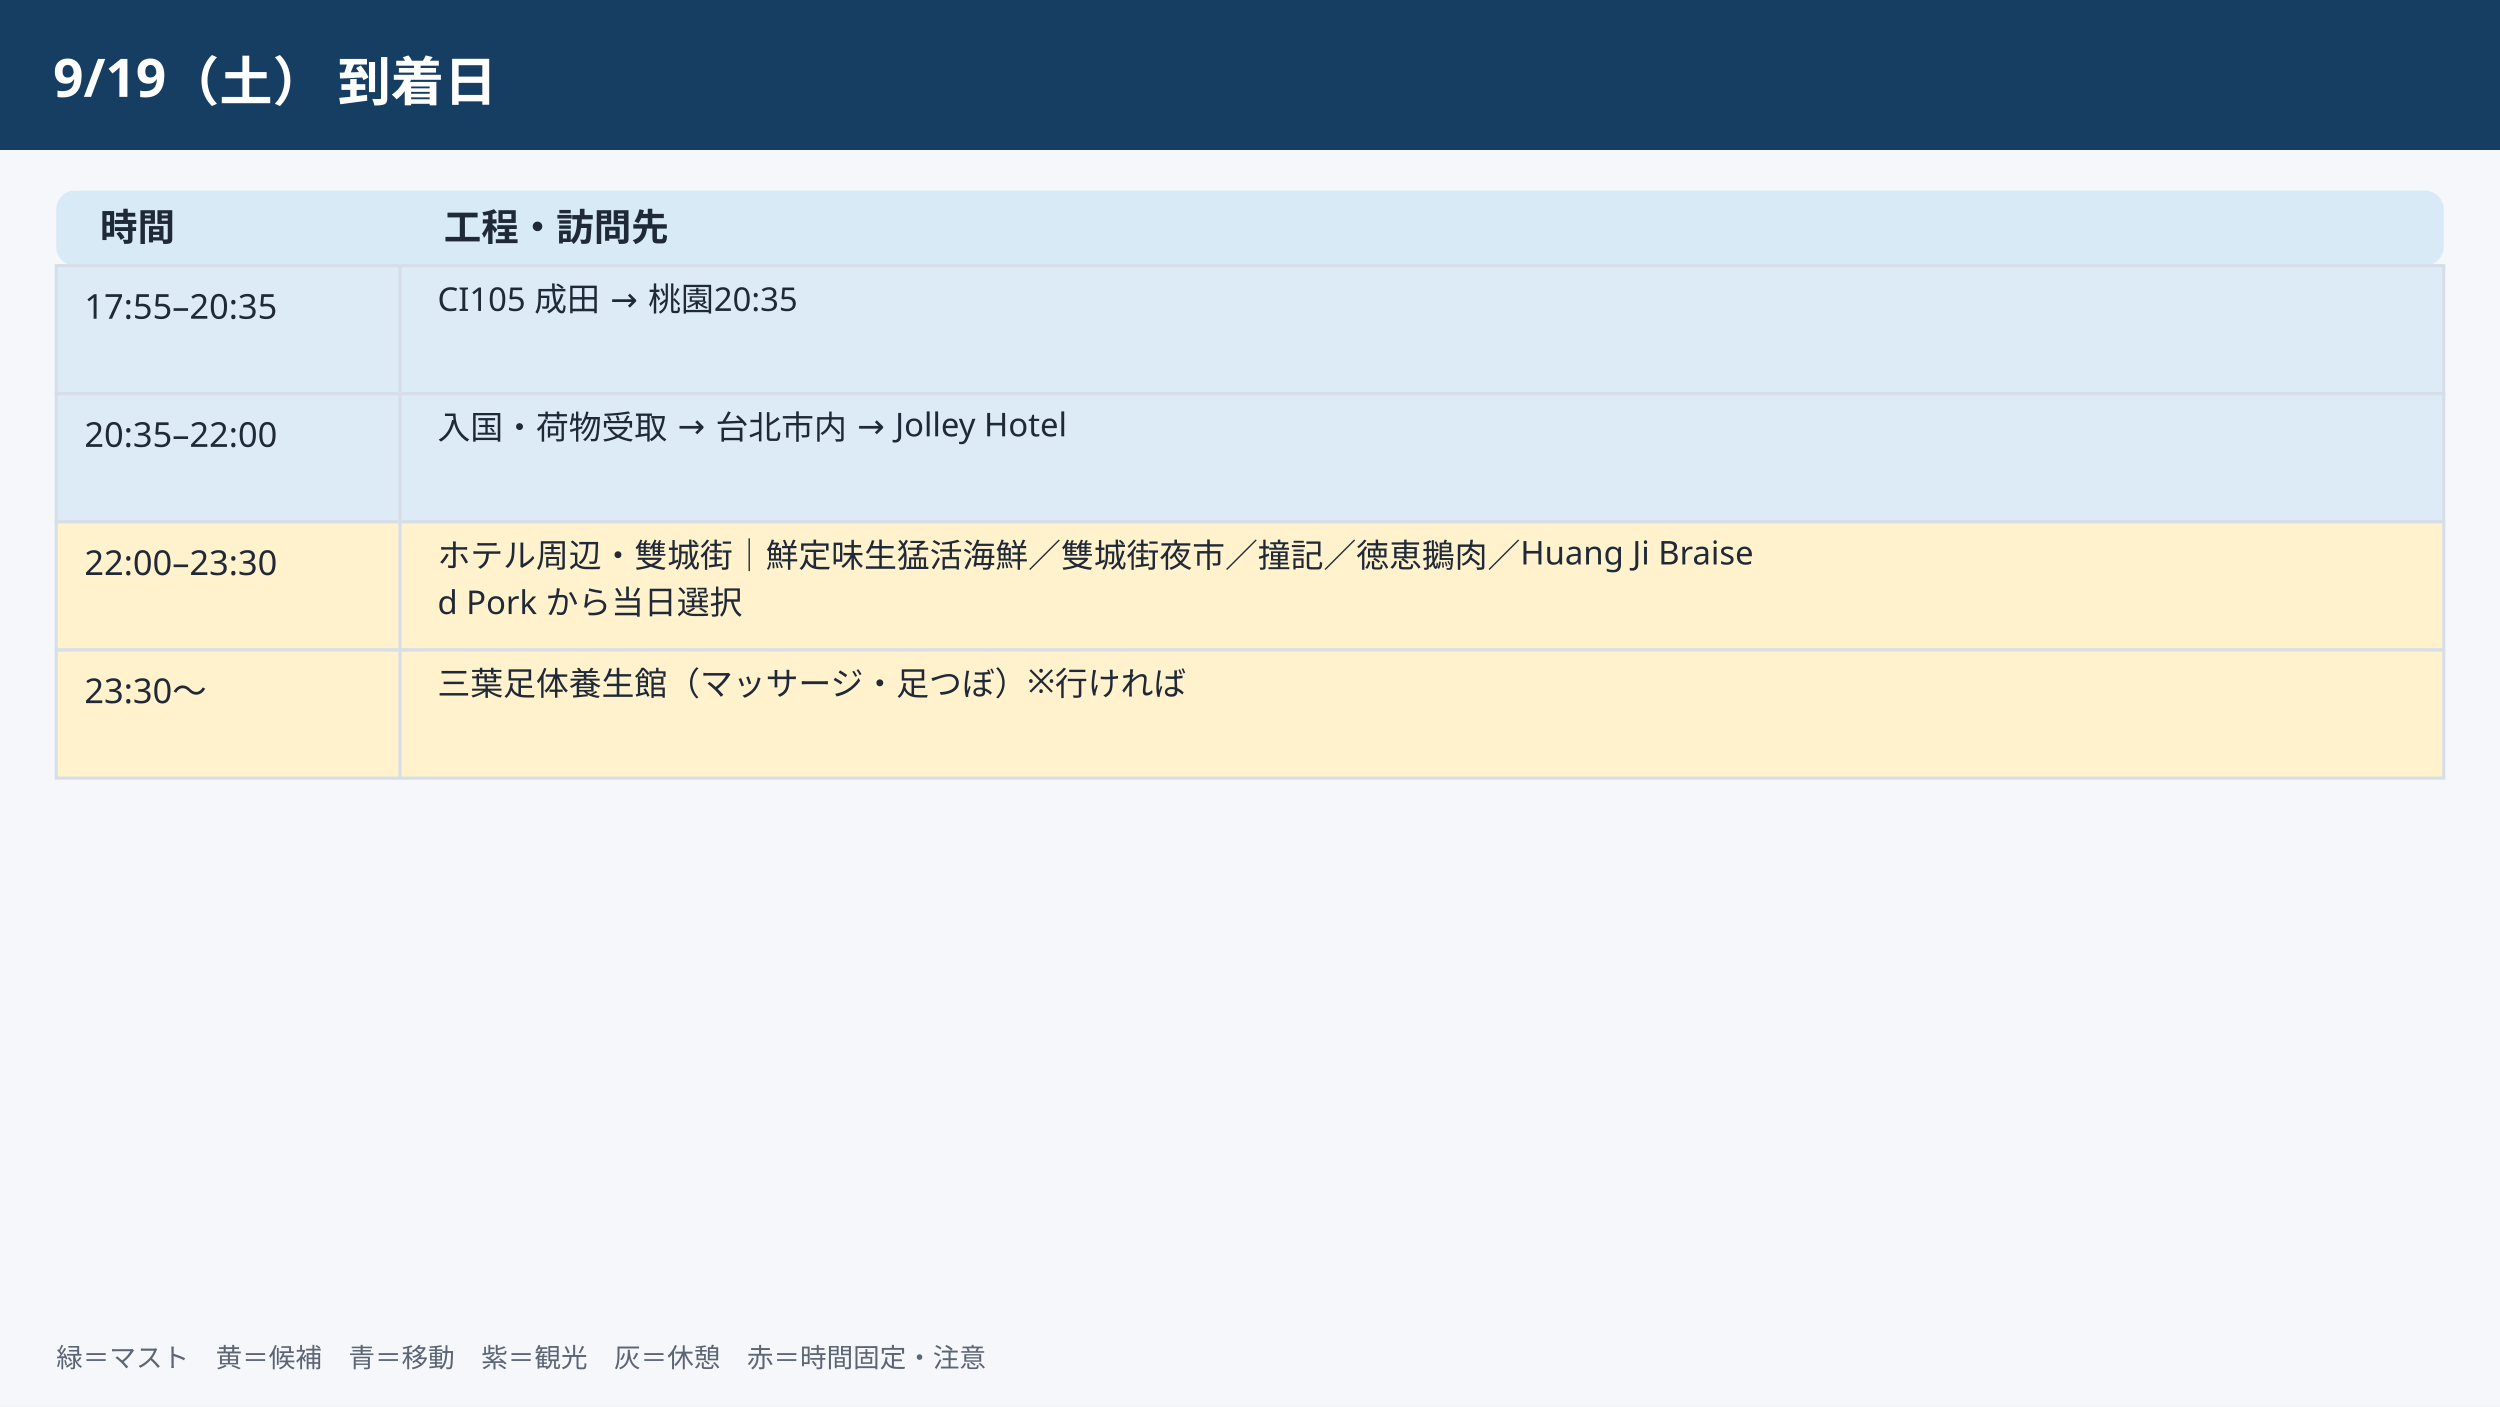
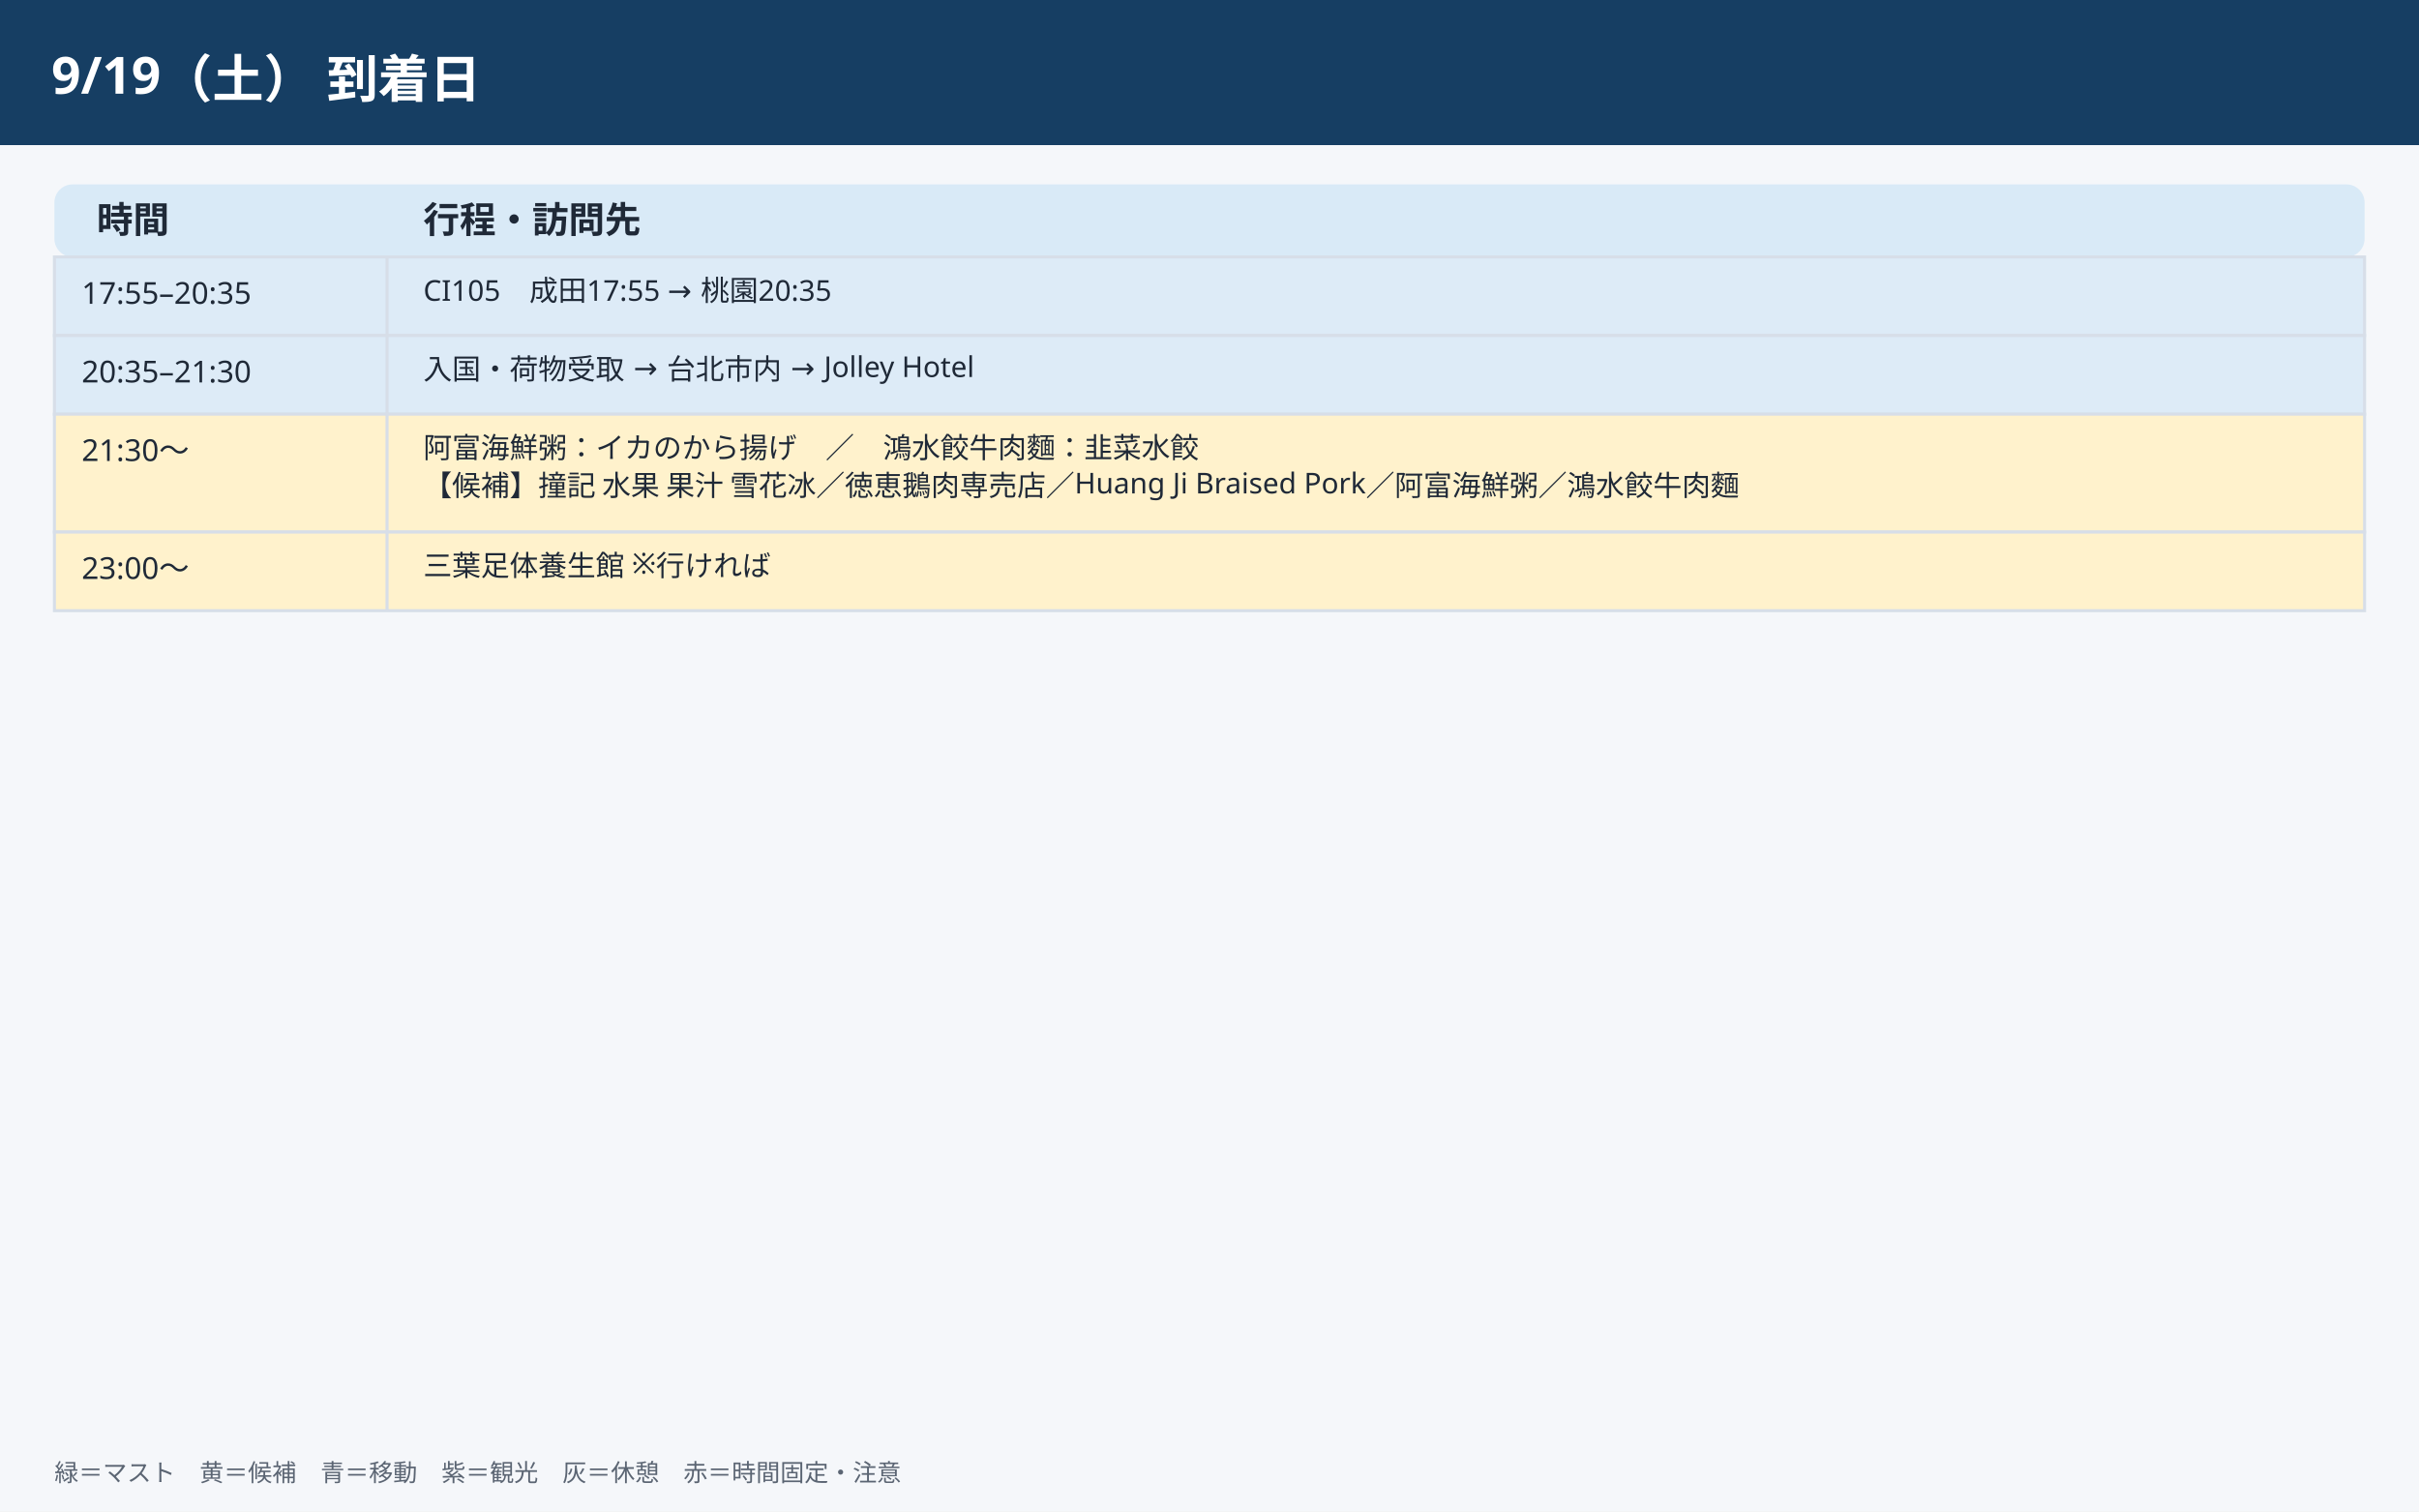
- <svg xmlns="http://www.w3.org/2000/svg" width="1600" height="900" viewBox="0 0 1600 900">
-   <rect width="1600" height="900" fill="#F5F7FA" />
+ <svg xmlns="http://www.w3.org/2000/svg" width="1600" height="1000" viewBox="0 0 1600 1000">
+   <rect width="1600" height="1000" fill="#F5F7FA" />
  <rect width="1600" height="96" fill="#163E63" />
  <text x="34" y="62" font-family="Noto Sans JP, sans-serif" font-size="34" font-weight="700" fill="#fff">9/19（土） 到着日</text>
  <rect x="36" y="122" width="1528" height="48" rx="12" fill="#D9EAF7" />
  <text x="64" y="154" font-family="Noto Sans JP, sans-serif" font-size="24" font-weight="700" fill="#1F2937">時間</text>
-   <text x="284" y="154" font-family="Noto Sans JP, sans-serif" font-size="24" font-weight="700" fill="#1F2937">工程・訪問先</text>
-   <rect x="36" y="170" width="1528" height="82" fill="#DDEBF7" stroke="#D7DEE8" stroke-width="2" />
-   <line x1="256" y1="170" x2="256" y2="252" stroke="#D7DEE8" stroke-width="2" />
-   <text x="54" y="204" font-family="Noto Sans JP, sans-serif" font-size="22" fill="#1F2937">17:55–20:35</text>
-   <text x="280" y="199" font-family="Noto Sans JP, sans-serif" font-size="21" fill="#1F2937">CI105 成田 → 桃園20:35</text>
-   <rect x="36" y="252" width="1528" height="82" fill="#DDEBF7" stroke="#D7DEE8" stroke-width="2" />
-   <line x1="256" y1="252" x2="256" y2="334" stroke="#D7DEE8" stroke-width="2" />
-   <text x="54" y="286" font-family="Noto Sans JP, sans-serif" font-size="22" fill="#1F2937">20:35–22:00</text>
-   <text x="280" y="281" font-family="Noto Sans JP, sans-serif" font-size="21" fill="#1F2937">入国・荷物受取 → 台北市内 → Jolley Hotel</text>
-   <rect x="36" y="334" width="1528" height="82" fill="#FFF2CC" stroke="#D7DEE8" stroke-width="2" />
-   <line x1="256" y1="334" x2="256" y2="416" stroke="#D7DEE8" stroke-width="2" />
-   <text x="54" y="368" font-family="Noto Sans JP, sans-serif" font-size="22" fill="#1F2937">22:00–23:30</text>
-   <text x="280" y="363" font-family="Noto Sans JP, sans-serif" font-size="21" fill="#1F2937">ホテル周辺・雙城街｜鮮定味生猛活海鮮／雙城街夜市／撞記／徳恵鵝肉／Huang Ji Braise</text>
-   <text x="280" y="393" font-family="Noto Sans JP, sans-serif" font-size="21" fill="#1F2937">d Pork から当日選択</text>
-   <rect x="36" y="416" width="1528" height="82" fill="#FFF2CC" stroke="#D7DEE8" stroke-width="2" />
-   <line x1="256" y1="416" x2="256" y2="498" stroke="#D7DEE8" stroke-width="2" />
-   <text x="54" y="450" font-family="Noto Sans JP, sans-serif" font-size="22" fill="#1F2937">23:30〜</text>
-   <text x="280" y="445" font-family="Noto Sans JP, sans-serif" font-size="21" fill="#1F2937">三葉足体養生館（マッサージ・足つぼ）※行ければ</text>
-   <text x="36" y="875" font-family="Noto Sans JP, sans-serif" font-size="17" fill="#5B6573">緑＝マスト　黄＝候補　青＝移動　紫＝観光　灰＝休憩　赤＝時間固定・注意</text>
+   <text x="280" y="154" font-family="Noto Sans JP, sans-serif" font-size="24" font-weight="700" fill="#1F2937">行程・訪問先</text>
+   <rect x="36" y="170" width="1528" height="52" fill="#DDEBF7" stroke="#D7DEE8" stroke-width="2" />
+   <line x1="256" y1="170" x2="256" y2="222" stroke="#D7DEE8" stroke-width="2" />
+   <text x="54" y="201" font-family="Noto Sans JP, sans-serif" font-size="20" fill="#1F2937">17:55–20:35</text>
+   <text x="280" y="199" font-family="Noto Sans JP, sans-serif" font-size="19" font-weight="400" fill="#1F2937">CI105　成田17:55 → 桃園20:35</text>
+   <rect x="36" y="222" width="1528" height="52" fill="#DDEBF7" stroke="#D7DEE8" stroke-width="2" />
+   <line x1="256" y1="222" x2="256" y2="274" stroke="#D7DEE8" stroke-width="2" />
+   <text x="54" y="253" font-family="Noto Sans JP, sans-serif" font-size="20" fill="#1F2937">20:35–21:30</text>
+   <text x="280" y="251" font-family="Noto Sans JP, sans-serif" font-size="19" font-weight="400" fill="#1F2937">入国・荷物受取 → 台北市内 → Jolley Hotel</text>
+   <rect x="36" y="274" width="1528" height="78" fill="#FFF2CC" stroke="#D7DEE8" stroke-width="2" />
+   <line x1="256" y1="274" x2="256" y2="352" stroke="#D7DEE8" stroke-width="2" />
+   <text x="54" y="305" font-family="Noto Sans JP, sans-serif" font-size="20" fill="#1F2937">21:30〜</text>
+   <text x="280" y="303" font-family="Noto Sans JP, sans-serif" font-size="19" font-weight="400" fill="#1F2937">阿富海鮮粥：イカのから揚げ　／　鴻水餃牛肉麵：韭菜水餃</text>
+   <text x="280" y="328" font-family="Noto Sans JP, sans-serif" font-size="19" font-weight="400" fill="#1F2937">【候補】撞記 水果 果汁 雪花冰／徳恵鵝肉専売店／Huang Ji Braised Pork／阿富海鮮粥／鴻水餃牛肉麵</text>
+   <rect x="36" y="352" width="1528" height="52" fill="#FFF2CC" stroke="#D7DEE8" stroke-width="2" />
+   <line x1="256" y1="352" x2="256" y2="404" stroke="#D7DEE8" stroke-width="2" />
+   <text x="54" y="383" font-family="Noto Sans JP, sans-serif" font-size="20" fill="#1F2937">23:00〜</text>
+   <text x="280" y="381" font-family="Noto Sans JP, sans-serif" font-size="19" font-weight="400" fill="#1F2937">三葉足体養生館 ※行ければ</text>
+   <text x="36" y="980" font-family="Noto Sans JP, sans-serif" font-size="16" fill="#5B6573">緑＝マスト　黄＝候補　青＝移動　紫＝観光　灰＝休憩　赤＝時間固定・注意</text>
</svg>
